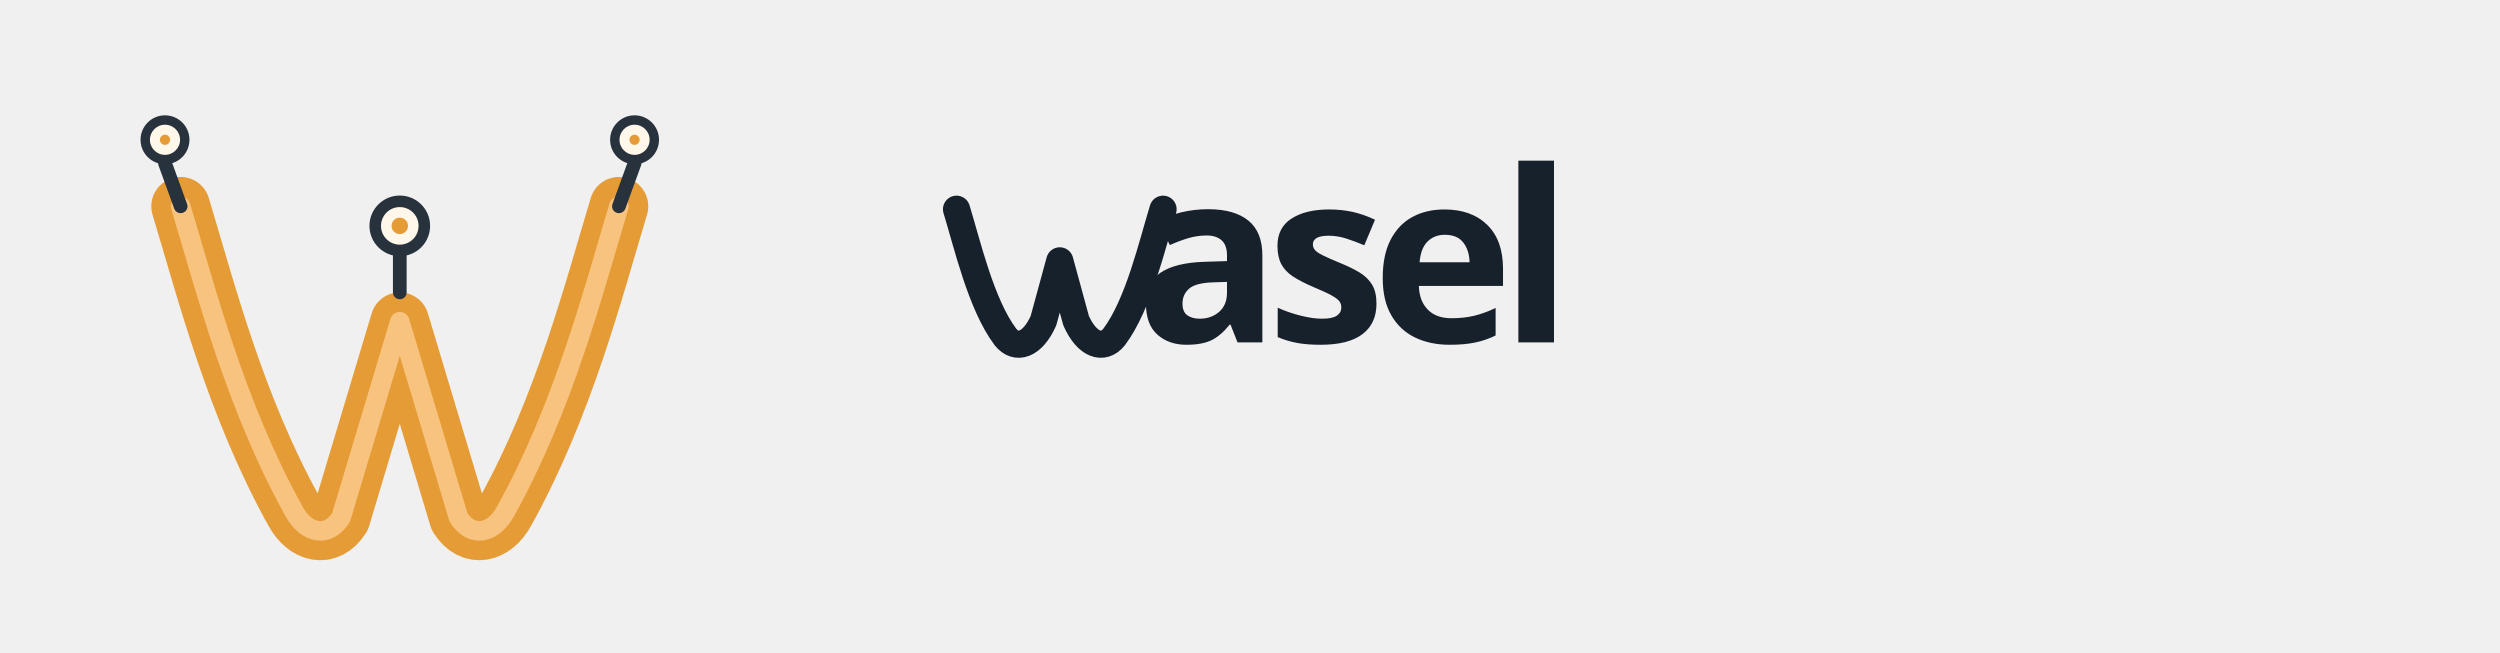
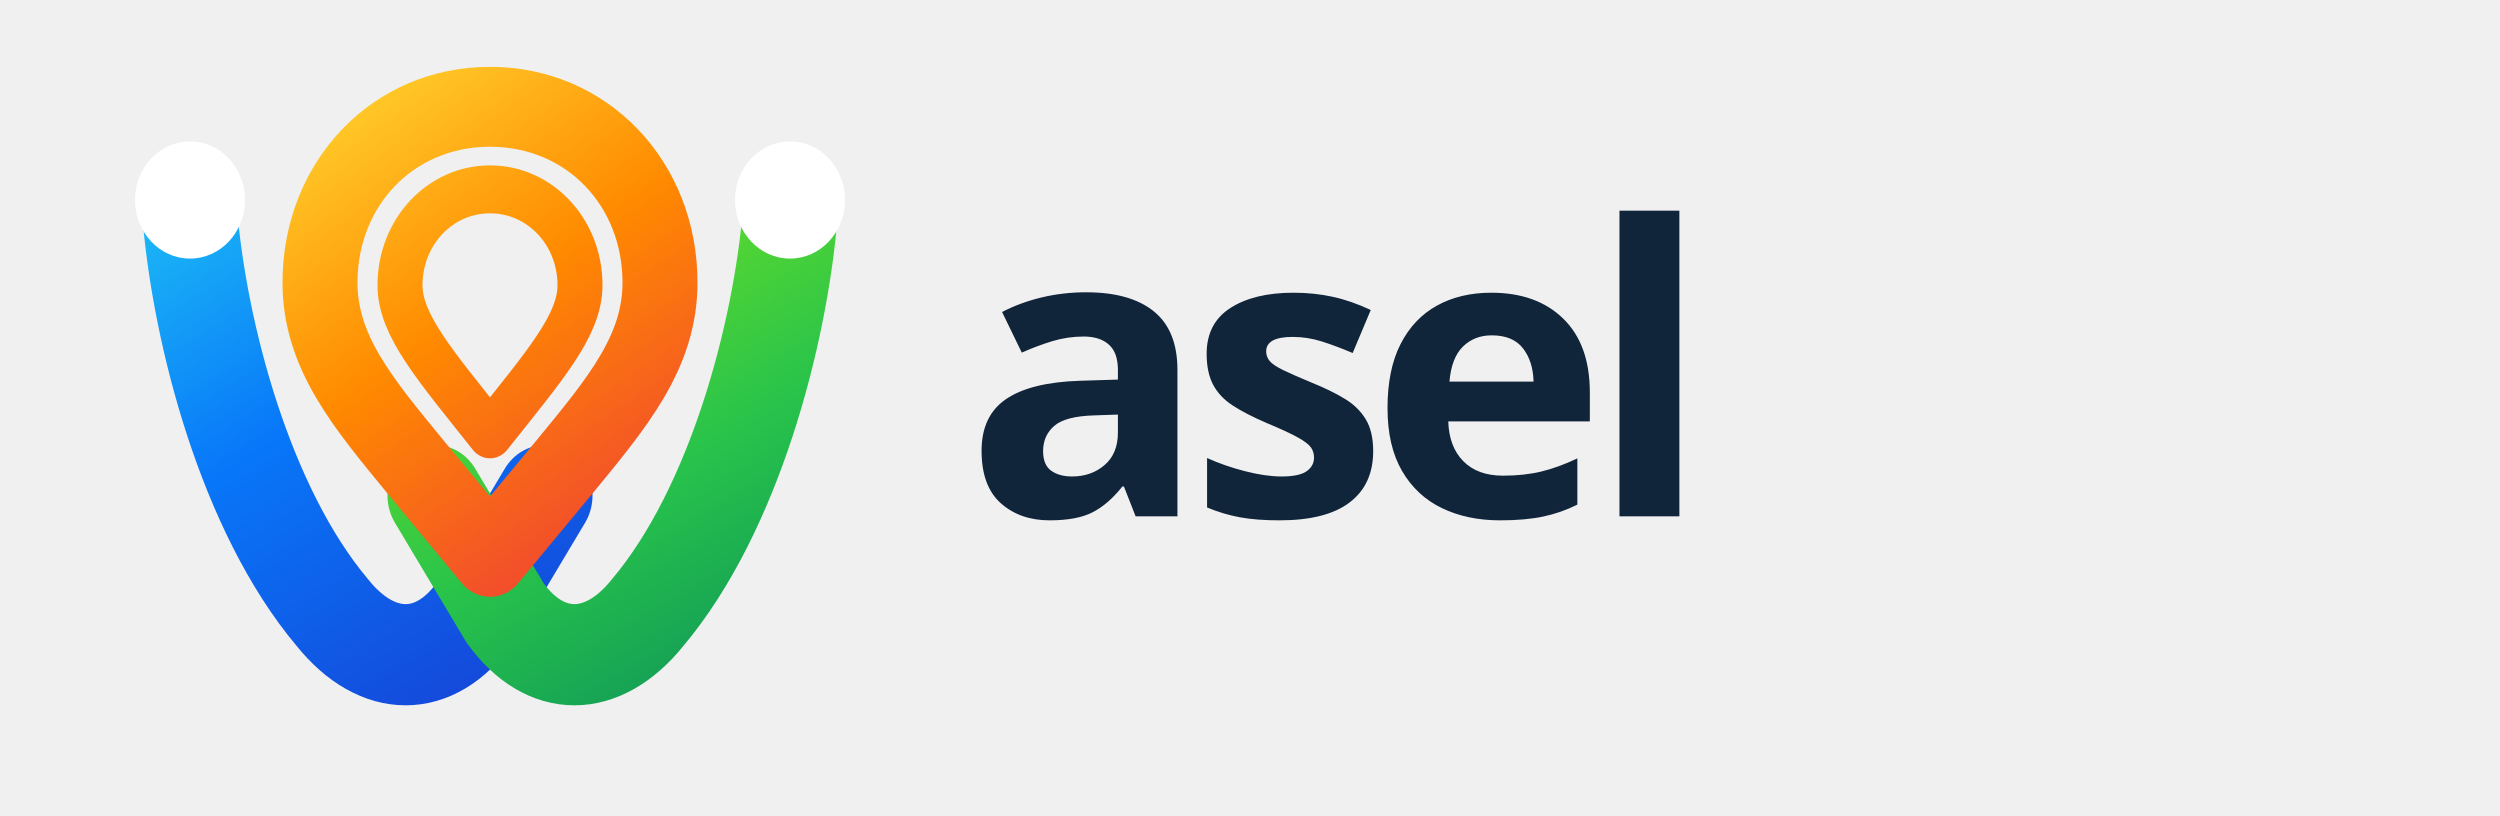
- <svg xmlns="http://www.w3.org/2000/svg" viewBox="0 0 920 240" fill="none" role="img" aria-labelledby="title desc">
-   <g transform="translate(6 14) scale(0.72)">
-     <g fill="none" stroke-linecap="round" stroke-linejoin="round">
-       <path d="M84 86C97 129 112 188 142 242C148 253 159 256 166 245L196 145L226 245C233 256 244 253 250 242C280 188 295 129 308 86" stroke="#E59C36" stroke-width="30" />
-       <path d="M84 86C97 129 112 188 142 242C148 253 159 256 166 245L196 145L226 245C233 256 244 253 250 242C280 188 295 129 308 86" stroke="#FFD39A" stroke-opacity="0.72" stroke-width="10" />
-       <path d="M76 64L84 86M196 108L196 130M316 64L308 86" stroke="#28323D" stroke-width="7" />
-     </g>
-     <g transform="translate(76 52)">
-       <circle r="12.5" fill="#28323D" />
-       <circle r="7.7" fill="#FFF7EA" />
-       <circle r="2.6" fill="#E59C36" />
-     </g>
-     <g transform="translate(196 96)">
-       <circle r="15.5" fill="#28323D" />
-       <circle r="9.6" fill="#FFF7EA" />
-       <circle r="4.2" fill="#E59C36" />
-     </g>
-     <g transform="translate(316 52)">
-       <circle r="12.5" fill="#28323D" />
-       <circle r="7.7" fill="#FFF7EA" />
-       <circle r="2.6" fill="#E59C36" />
+ <svg xmlns="http://www.w3.org/2000/svg" viewBox="0 0 920 300" fill="none" role="img" aria-labelledby="title desc">
+   <g transform="translate(0 5) scale(.92 .98)">
+     <defs>
+       <linearGradient id="blue" x1="50" y1="55" x2="175" y2="270" gradientUnits="userSpaceOnUse">
+         <stop stop-color="#20C7F4" />
+         <stop offset=".48" stop-color="#0877F9" />
+         <stop offset="1" stop-color="#1547D9" />
+       </linearGradient>
+       <linearGradient id="green" x1="225" y1="52" x2="345" y2="270" gradientUnits="userSpaceOnUse">
+         <stop stop-color="#79E51E" />
+         <stop offset=".5" stop-color="#28C34B" />
+         <stop offset="1" stop-color="#07875D" />
+       </linearGradient>
+       <linearGradient id="orange" x1="140" y1="35" x2="250" y2="205" gradientUnits="userSpaceOnUse">
+         <stop stop-color="#FFC928" />
+         <stop offset=".45" stop-color="#FF8A00" />
+         <stop offset="1" stop-color="#F04432" />
+       </linearGradient>
+     </defs>
+     <g stroke-linecap="round" stroke-linejoin="round">
+       <path d="M76 76C80 120 98 186 133 225C151 246 174 246 190 225L218 181" stroke="url(#blue)" stroke-width="38" />
+       <path d="M316 76C312 120 294 186 259 225C241 246 218 246 202 225L174 181" stroke="url(#green)" stroke-width="38" />
+       <path d="M196 35C157 35 128 64 128 101C128 127 145 146 166 170L196 204L226 170C247 146 264 127 264 101C264 64 235 35 196 35Z" stroke="url(#orange)" stroke-width="30" />
+       <path d="M196 66C176 66 160 82 160 102C160 117 174 132 196 158C218 132 232 117 232 102C232 82 216 66 196 66Z" stroke="url(#orange)" stroke-width="18" />
+       <circle cx="76" cy="70" r="22" fill="#FFFFFF" />
+       <circle cx="316" cy="70" r="22" fill="#FFFFFF" />
    </g>
  </g>
-   <g fill="none" stroke="#17212B" stroke-width="10" stroke-linecap="round" stroke-linejoin="round" transform="translate(342 66)">
-     <path d="M10 11C14 24 19 46 28 58C32 63 38 61 42 52L48 30L54 52C58 61 64 63 68 58C77 46 82 24 86 11" />
-   </g>
-   <text x="418" y="126" fill="#17212B" font-family="'Montserrat','Segoe UI',sans-serif" font-size="88" font-weight="800" letter-spacing="-5">
-     asel
-   </text>
+   <text x="355" y="190" fill="#10243A" font-family="Montserrat, 'Segoe UI', sans-serif" font-size="148" font-weight="750" letter-spacing="-7">asel</text>
</svg>
